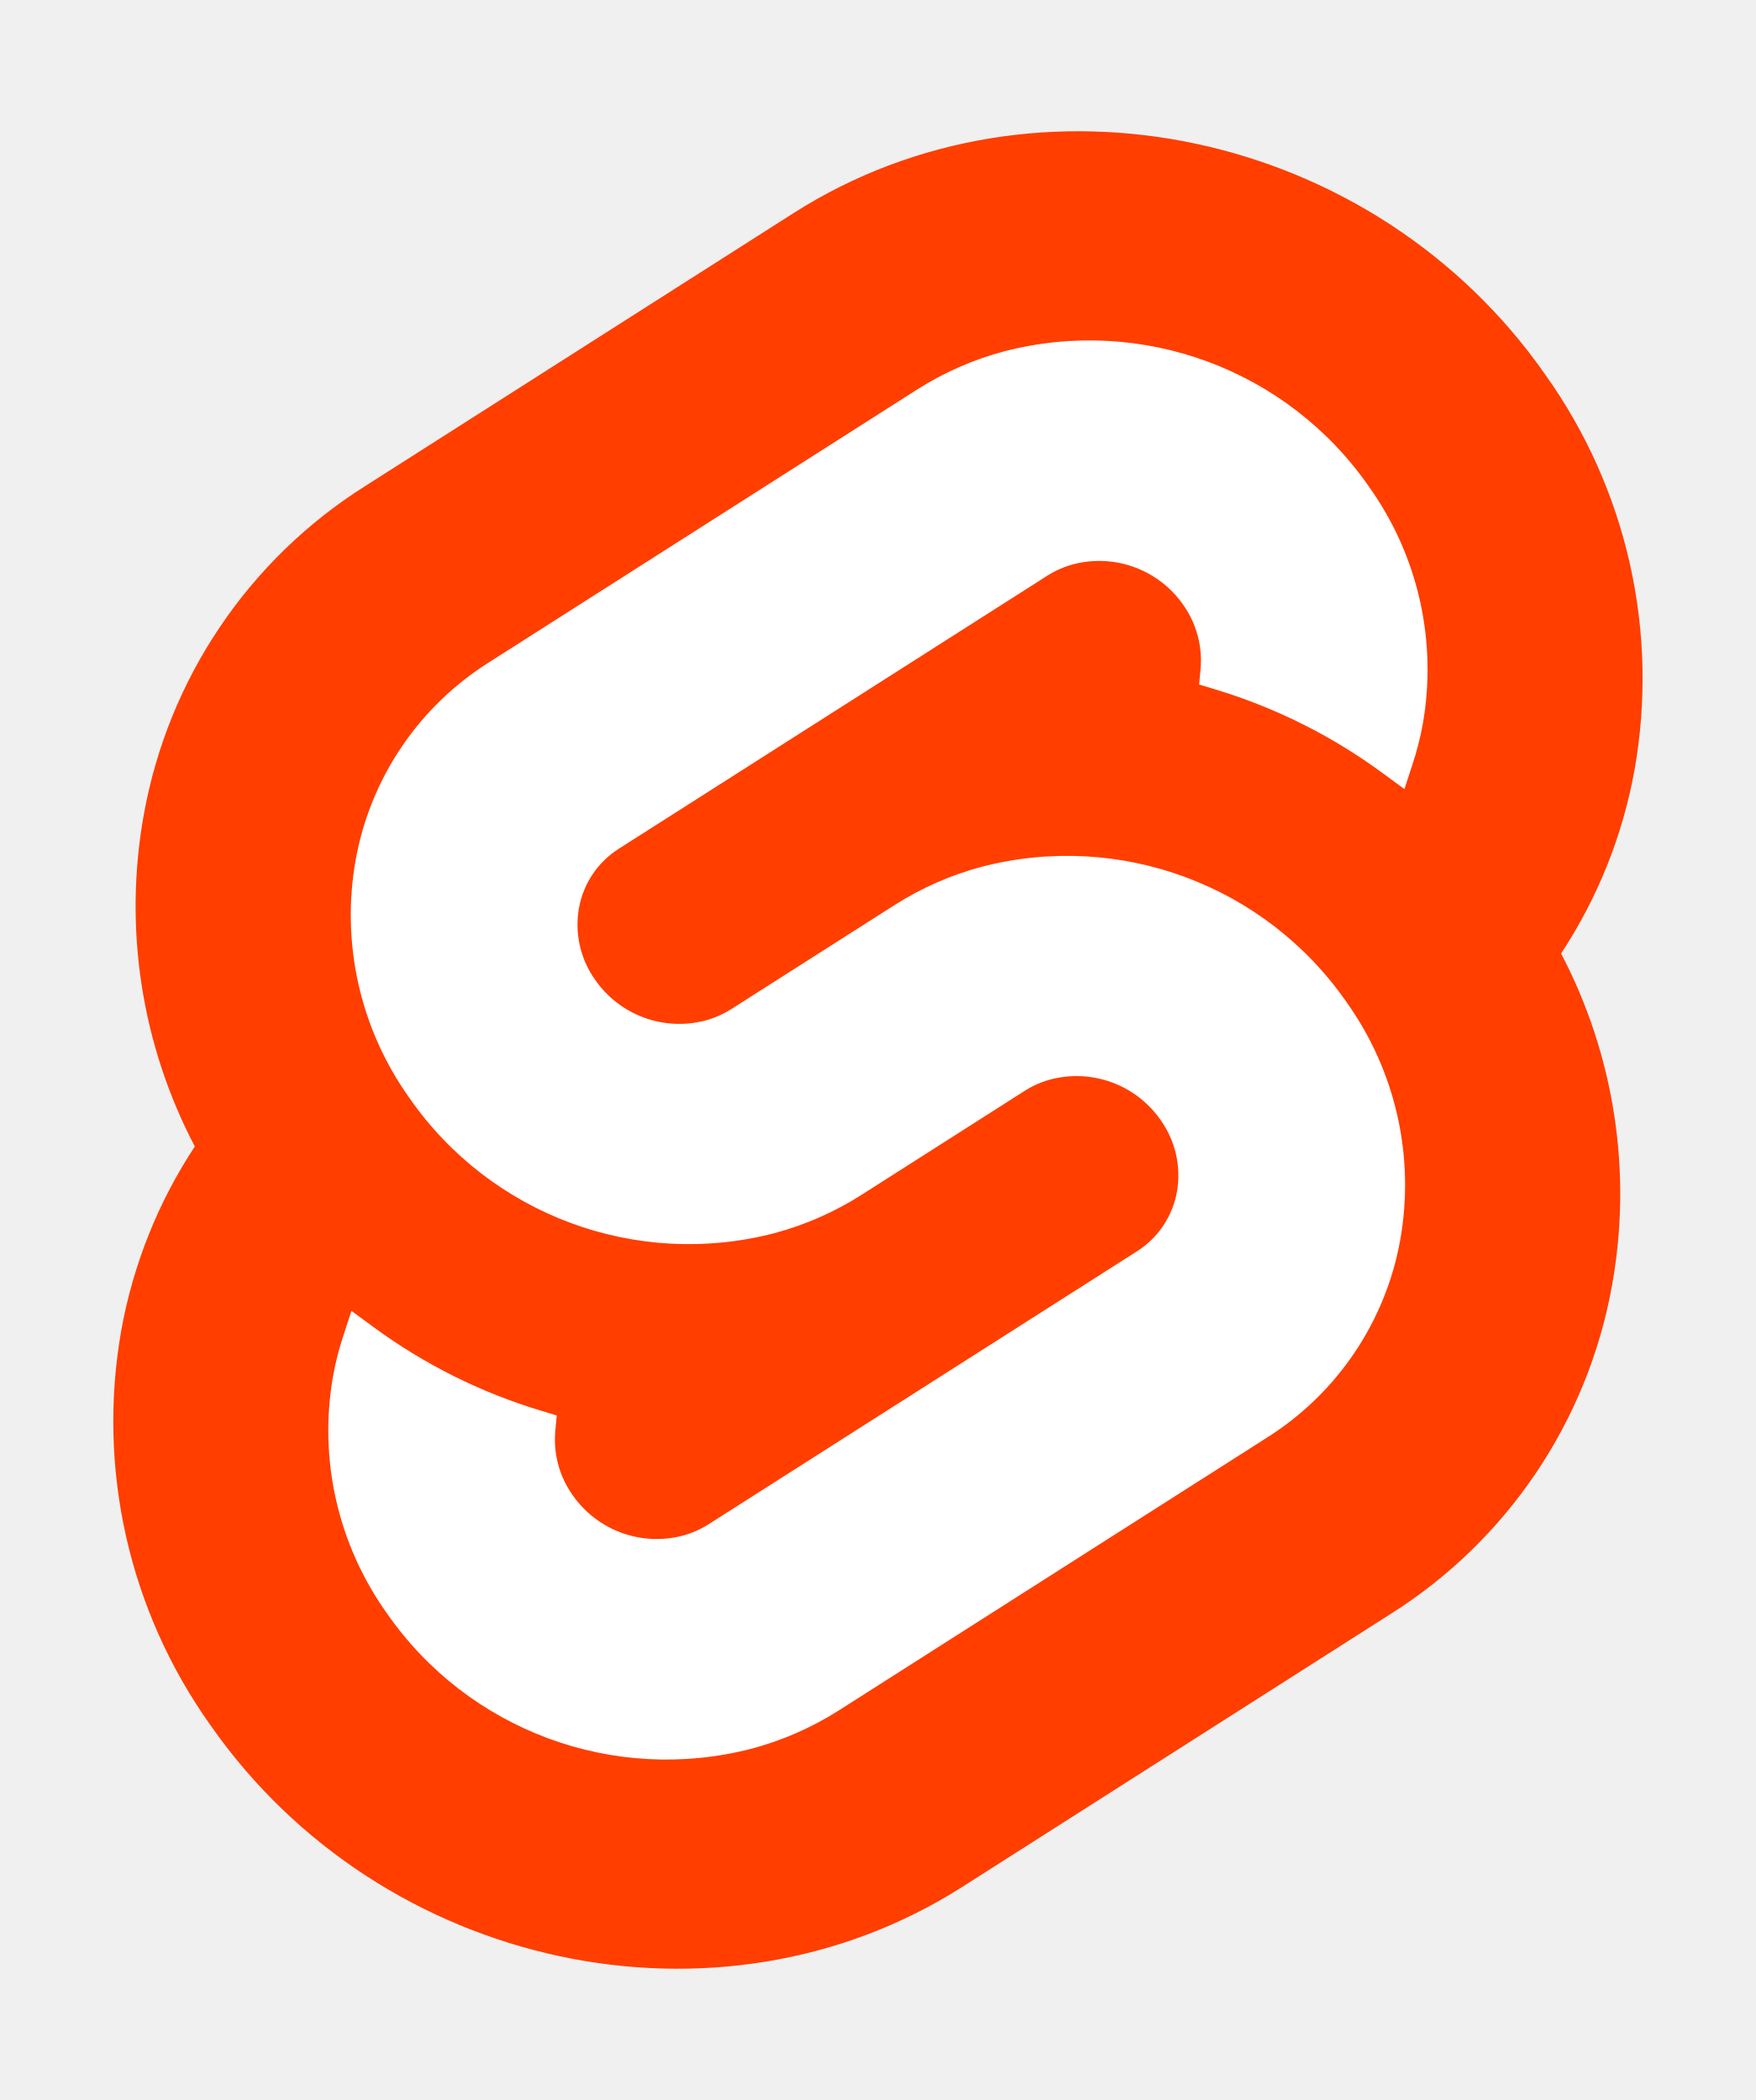
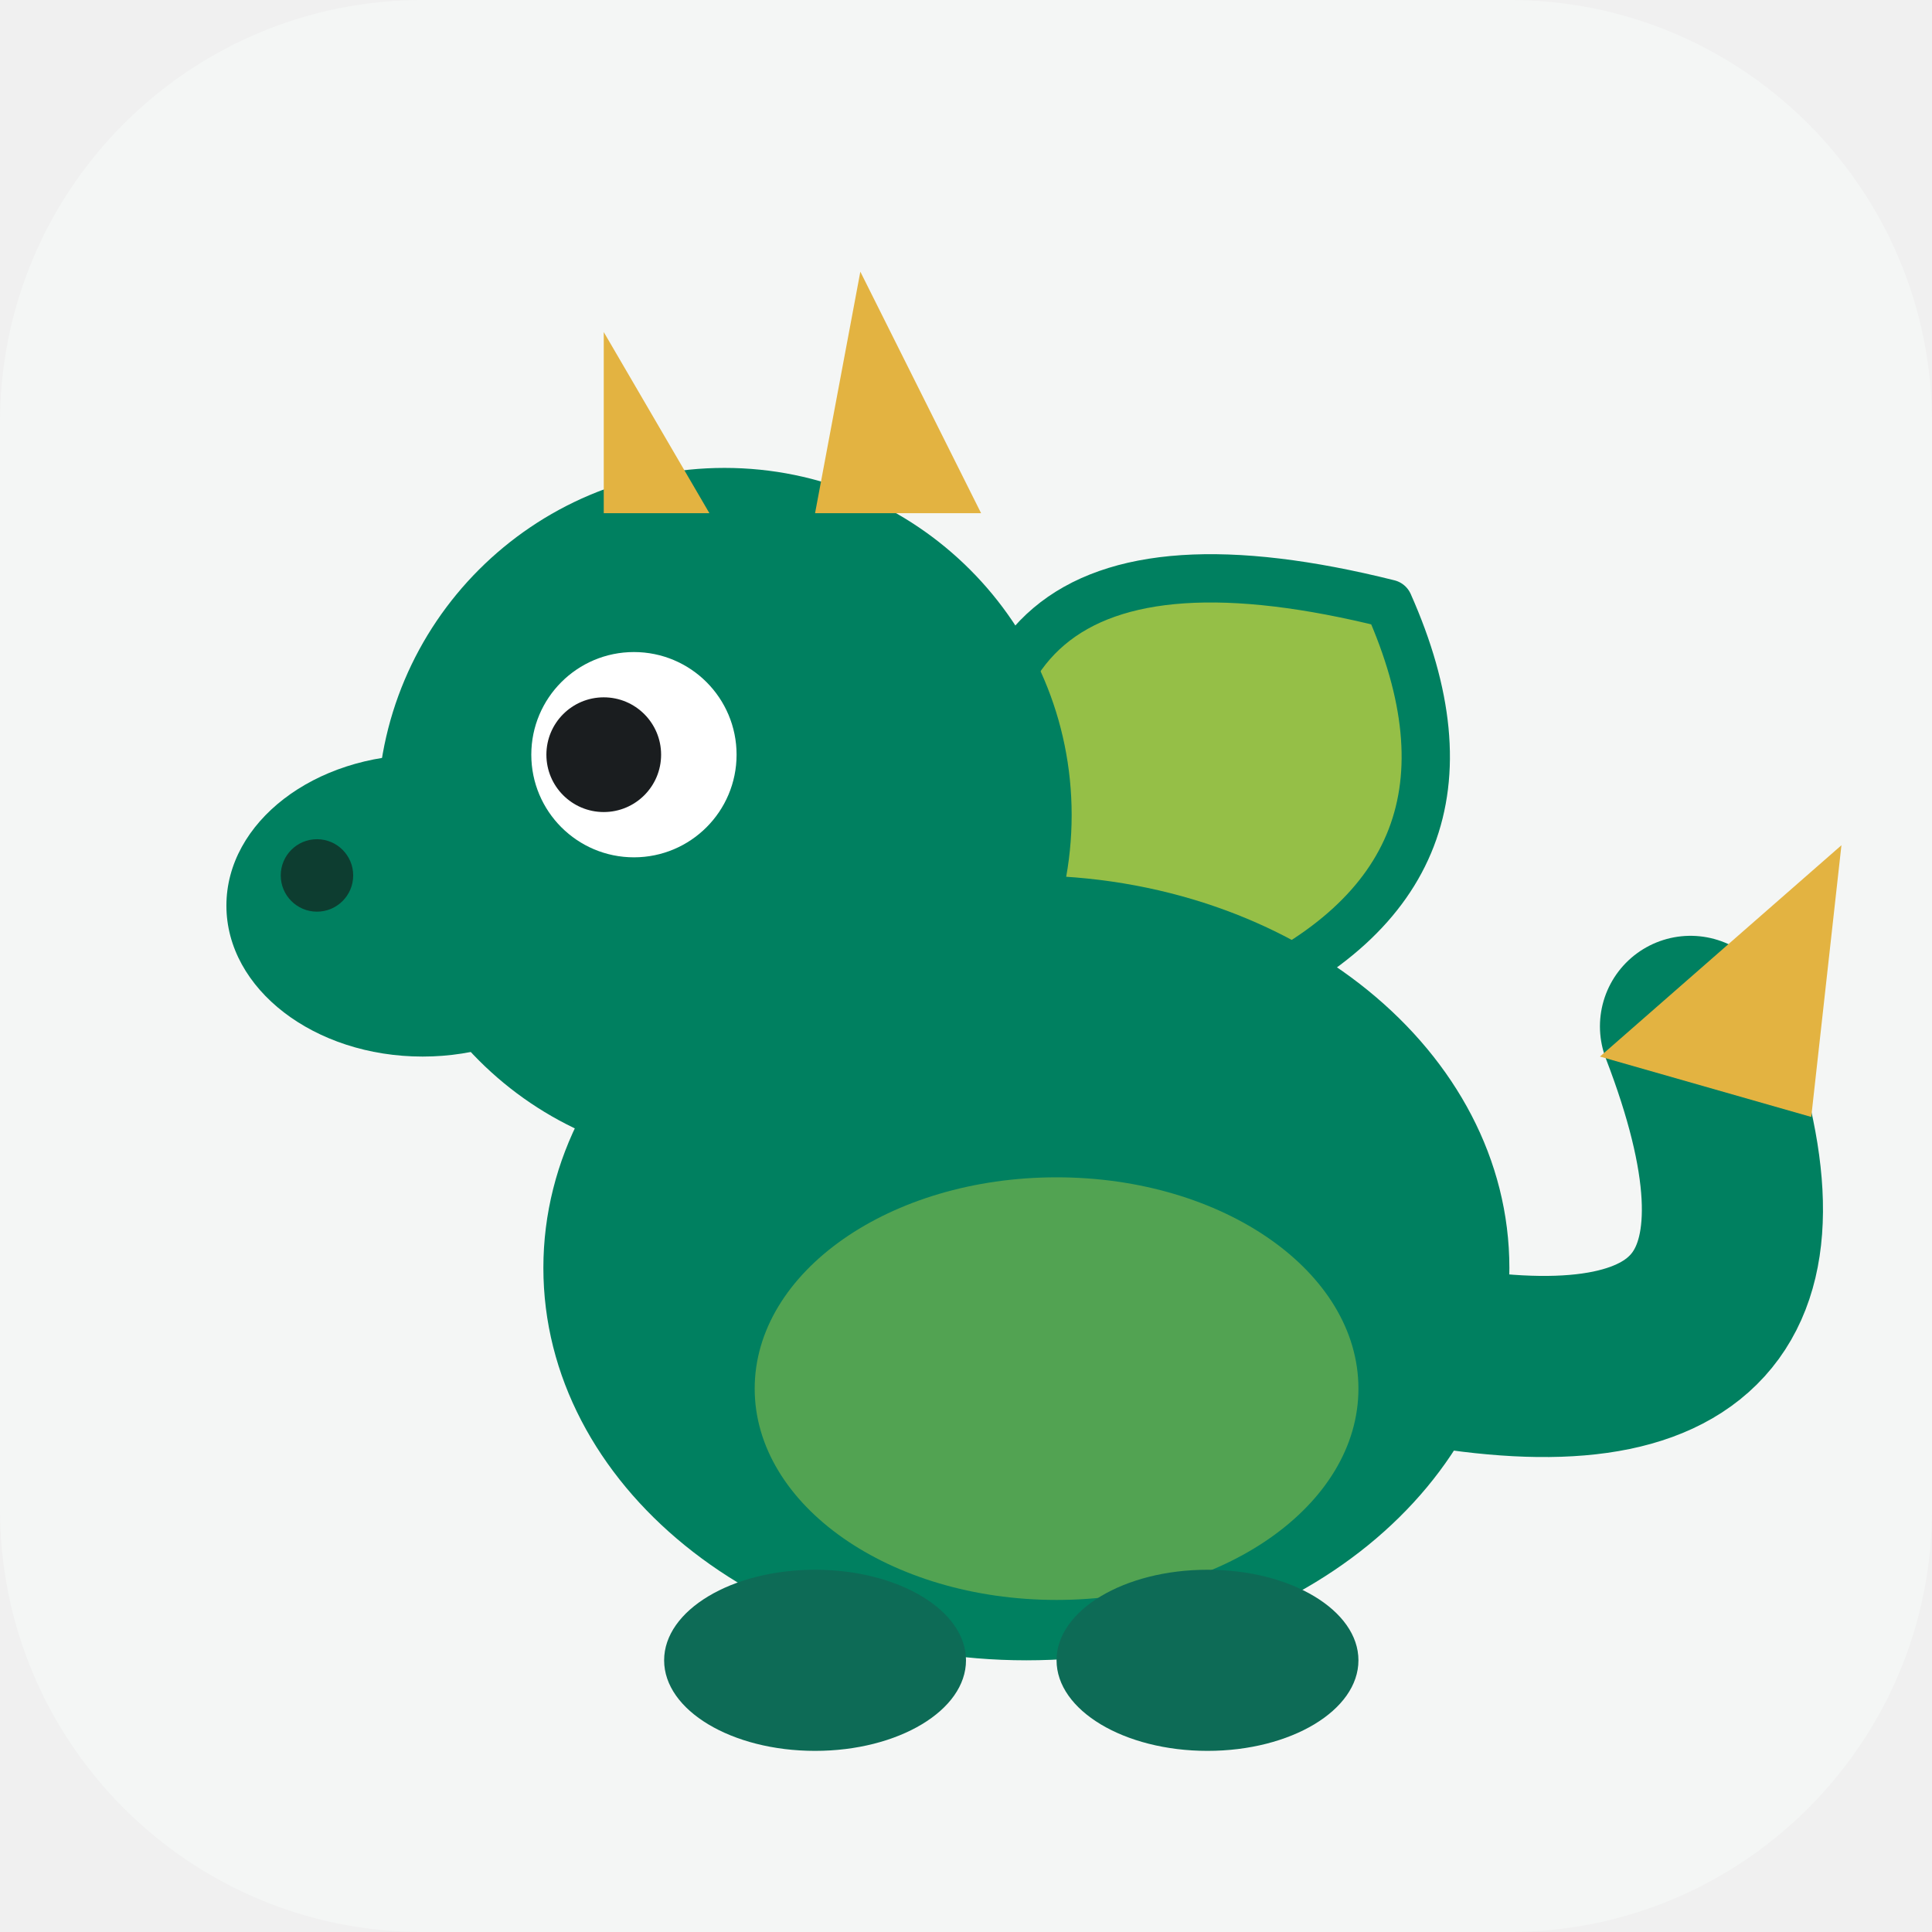
- <svg xmlns="http://www.w3.org/2000/svg" width="107" height="128" viewBox="0 0 107 128">
-   <path d="M94.157 22.819c-10.4-14.885-30.94-19.297-45.792-9.835L22.282 29.608A29.92 29.92 0 0 0 8.764 49.65a31.5 31.5 0 0 0 3.108 20.231 30 30 0 0 0-4.477 11.183 31.9 31.9 0 0 0 5.448 24.116c10.402 14.887 30.942 19.297 45.791 9.835l26.083-16.624A29.92 29.92 0 0 0 98.235 78.35a31.53 31.53 0 0 0-3.105-20.232 30 30 0 0 0 4.474-11.182 31.88 31.88 0 0 0-5.447-24.116" style="fill:#ff3e00" />
-   <path d="M45.817 106.582a20.72 20.72 0 0 1-22.237-8.243 19.17 19.17 0 0 1-3.277-14.503 18 18 0 0 1 .624-2.435l.49-1.498 1.337.981a33.6 33.6 0 0 0 10.203 5.098l.97.294-.09.968a5.85 5.85 0 0 0 1.052 3.878 6.24 6.24 0 0 0 6.695 2.485 5.8 5.8 0 0 0 1.603-.704L69.27 76.28a5.43 5.43 0 0 0 2.45-3.631 5.8 5.8 0 0 0-.987-4.371 6.24 6.24 0 0 0-6.698-2.487 5.7 5.7 0 0 0-1.6.704l-9.953 6.345a19 19 0 0 1-5.296 2.326 20.72 20.72 0 0 1-22.237-8.243 19.17 19.17 0 0 1-3.277-14.502 17.99 17.99 0 0 1 8.13-12.052l26.081-16.623a19 19 0 0 1 5.3-2.329 20.72 20.72 0 0 1 22.237 8.243 19.17 19.17 0 0 1 3.277 14.503 18 18 0 0 1-.624 2.435l-.49 1.498-1.337-.98a33.6 33.6 0 0 0-10.203-5.1l-.97-.294.09-.968a5.86 5.86 0 0 0-1.052-3.878 6.24 6.24 0 0 0-6.696-2.485 5.8 5.8 0 0 0-1.602.704L37.73 51.72a5.42 5.42 0 0 0-2.449 3.63 5.79 5.79 0 0 0 .986 4.372 6.24 6.24 0 0 0 6.698 2.486 5.8 5.8 0 0 0 1.602-.704l9.952-6.342a19 19 0 0 1 5.295-2.328 20.72 20.72 0 0 1 22.237 8.242 19.17 19.17 0 0 1 3.277 14.503 18 18 0 0 1-8.13 12.053l-26.081 16.622a19 19 0 0 1-5.3 2.328" style="fill:#fff" />
+ <svg xmlns="http://www.w3.org/2000/svg" viewBox="0 0 64 64" width="64" height="64">
+   <rect width="64" height="64" rx="14" fill="#f4f6f5" />
+   <path d="M33 31q-3-15 13-11 4 9-5 13z" fill="#95bf47" stroke="#008060" stroke-width="1.6" stroke-linejoin="round" />
+   <ellipse cx="34" cy="42" rx="16" ry="13" fill="#008060" />
+   <ellipse cx="35" cy="46" rx="10" ry="7" fill="#95bf47" opacity=".55" />
+   <path d="M48 45q13 2 8-11" fill="none" stroke="#008060" stroke-width="6" stroke-linecap="round" />
+   <path d="M53 35l8-7-1 9z" fill="#e3b341" />
+   <circle cx="24" cy="27" r="11.5" fill="#008060" />
+   <ellipse cx="14" cy="30" rx="6.5" ry="5" fill="#008060" />
+   <circle cx="10.5" cy="29" r="1.2" fill="#0d3d30" />
+   <path d="M27 17l1.5-8 4 8z" fill="#e3b341" />
+   <path d="M20 17v-6l3.5 6z" fill="#e3b341" />
+   <circle cx="21" cy="25" r="3.4" fill="#fff" />
+   <circle cx="20" cy="25" r="1.9" fill="#1a1d1f" />
+   <ellipse cx="27" cy="55" rx="5" ry="3" fill="#0d6b56" />
+   <ellipse cx="40" cy="55" rx="5" ry="3" fill="#0d6b56" />
</svg>
